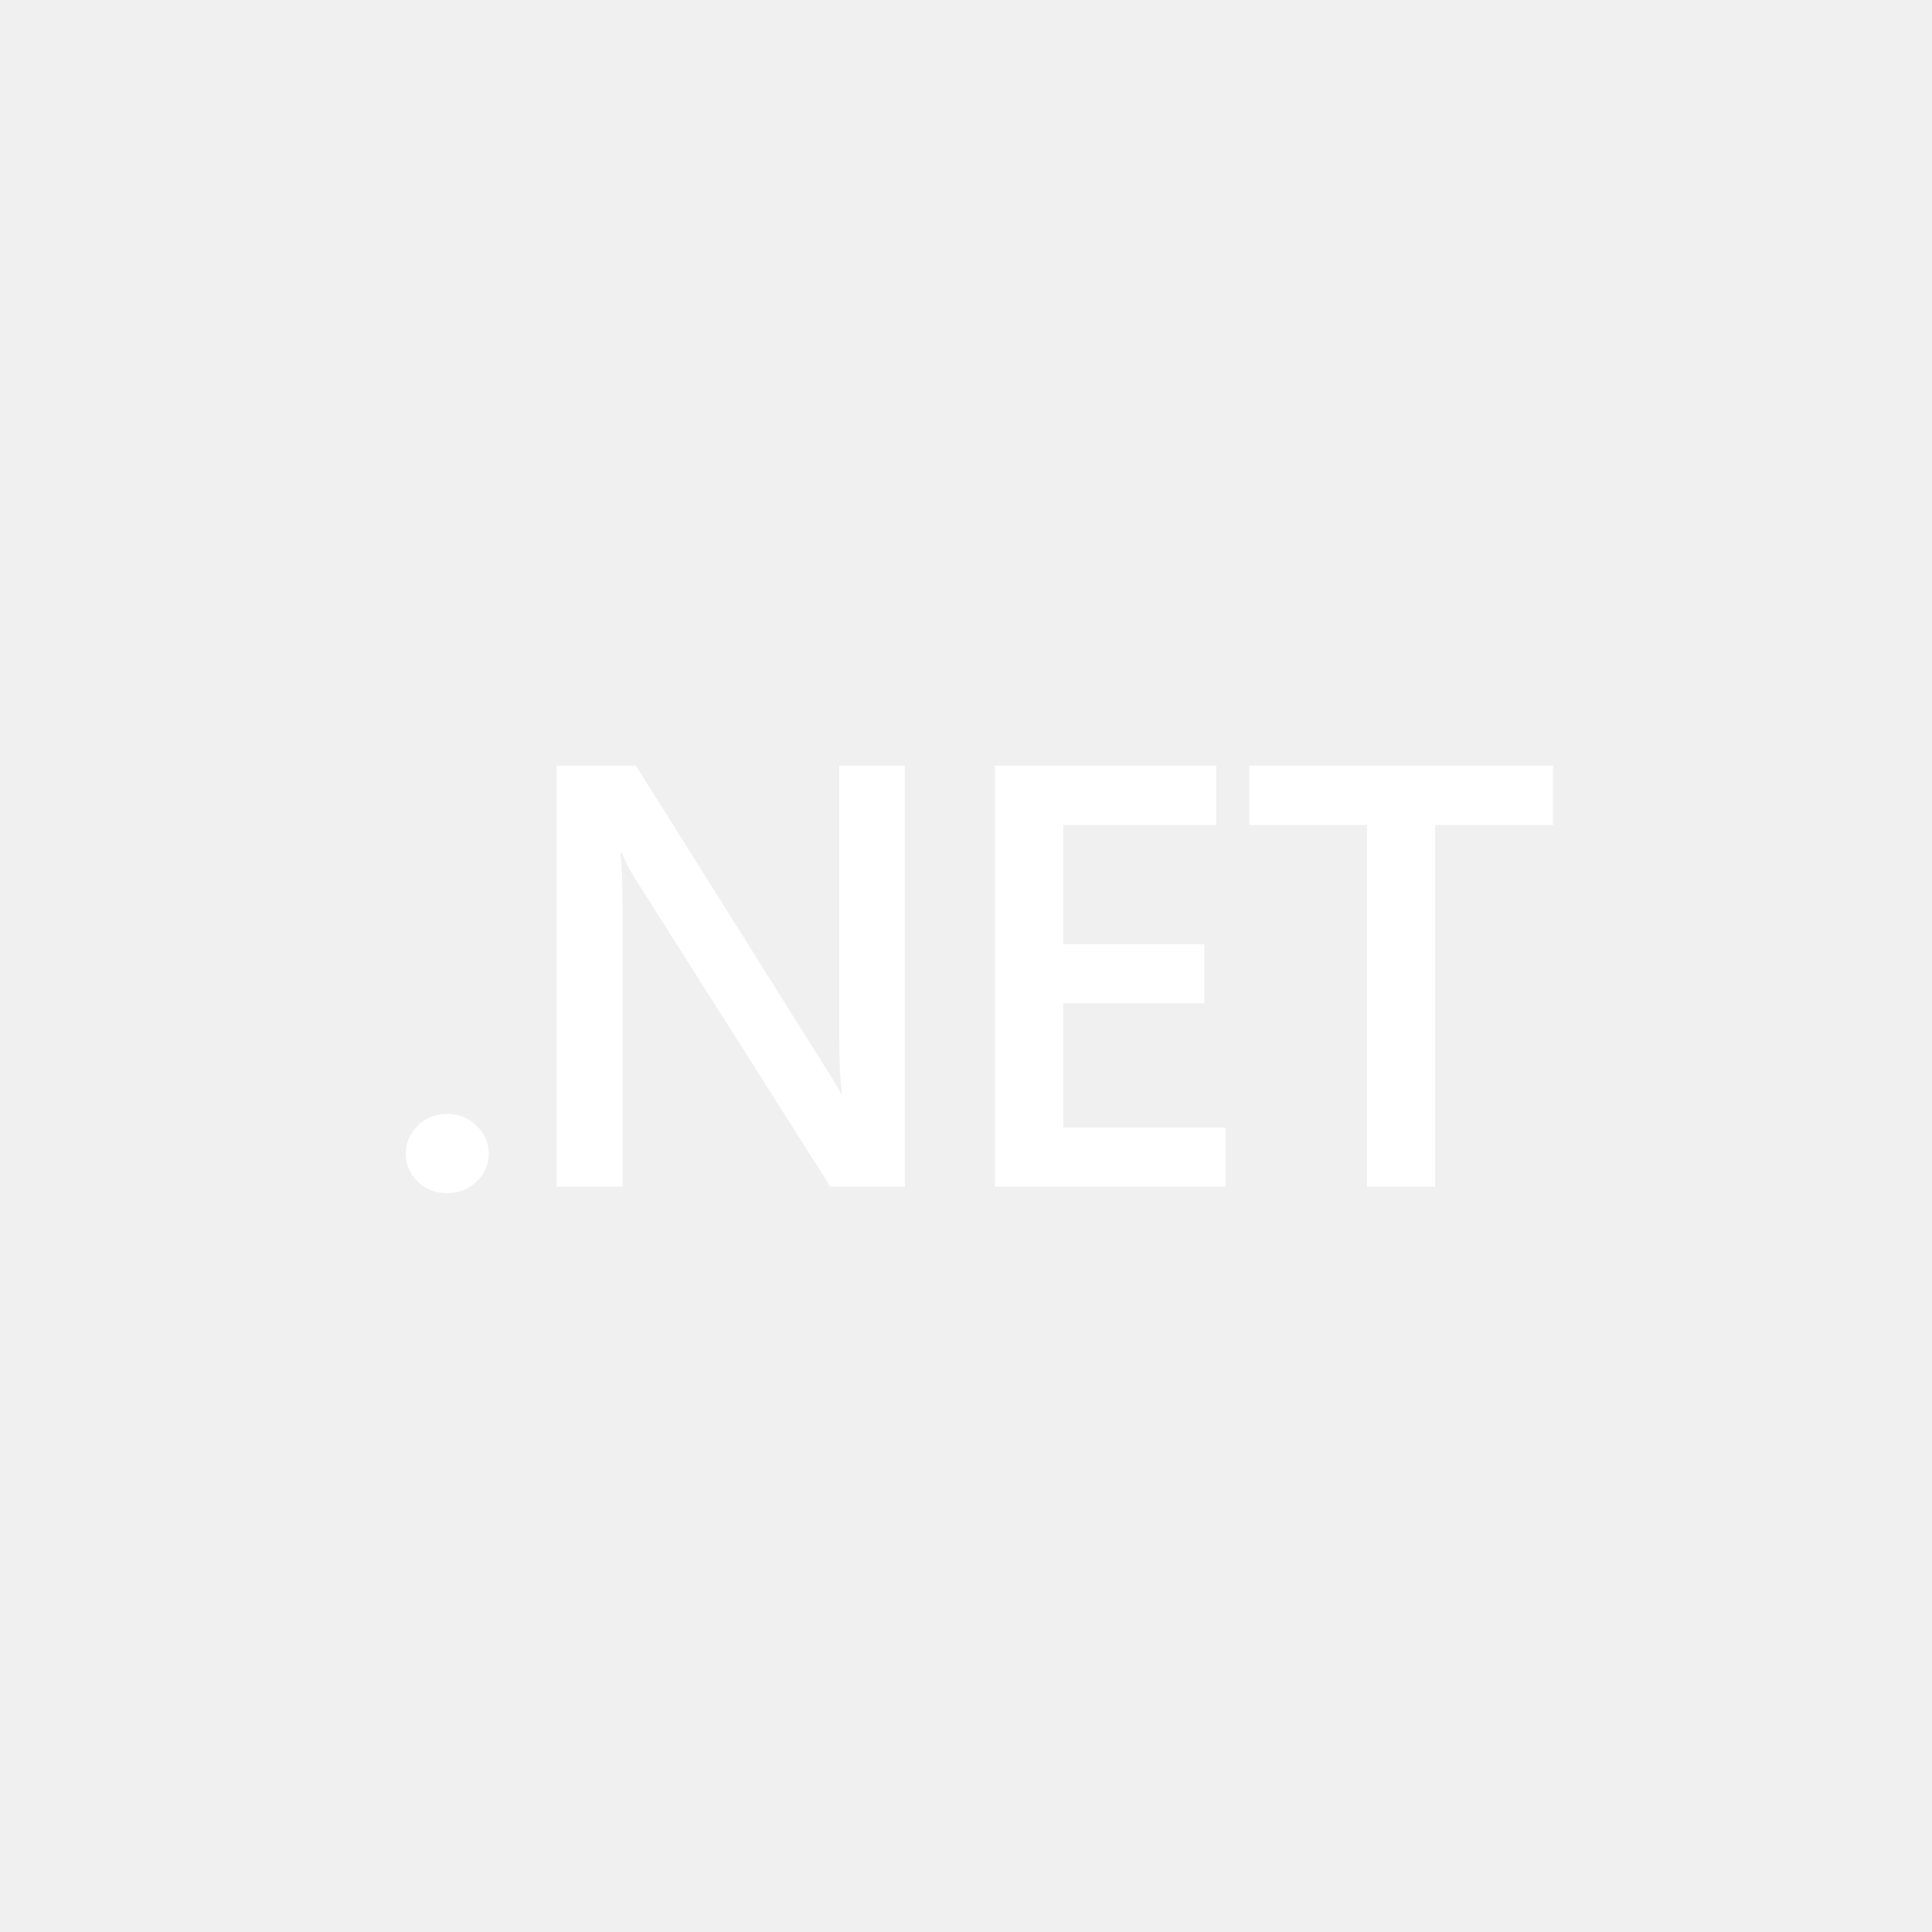
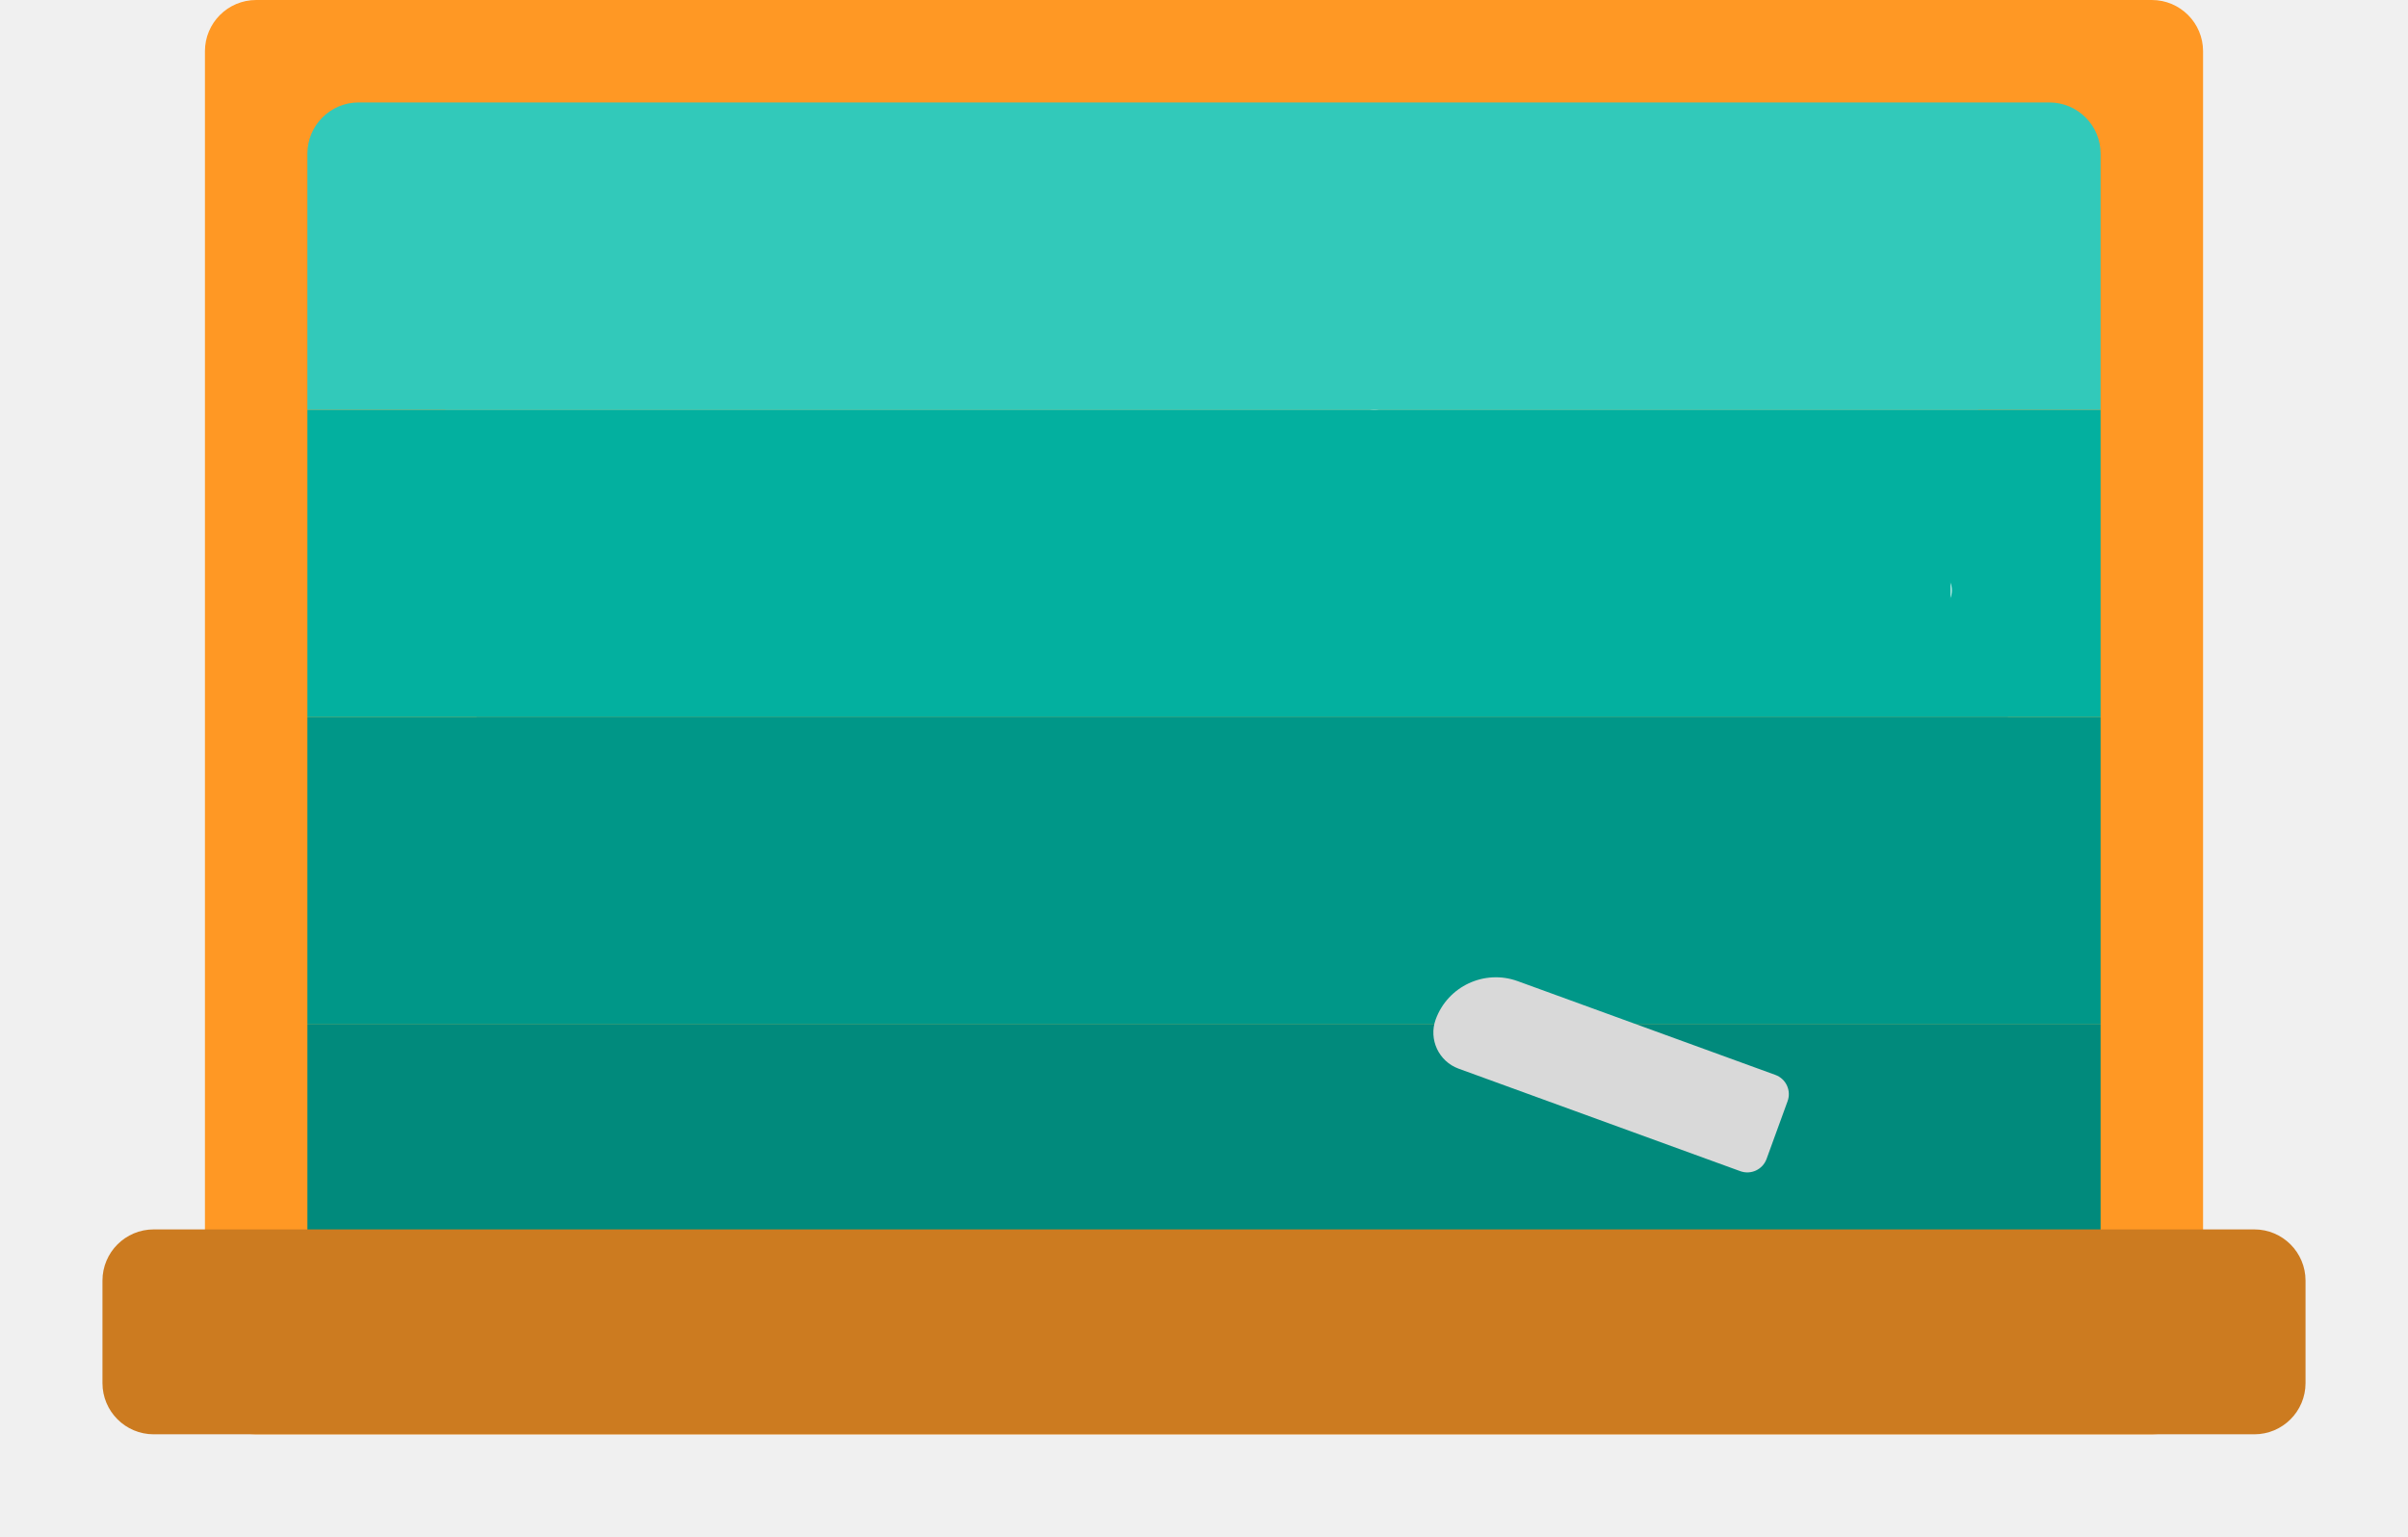
- <svg xmlns="http://www.w3.org/2000/svg" width="456" height="456" viewBox="0 0 456 456" version="1.1" xml:space="preserve" style="fill-rule:evenodd;clip-rule:evenodd;stroke-linejoin:round;stroke-miterlimit:2;">
-   <path d="m 105.5,281.609 c -2.703,0 -5.001,-0.9 -6.893,-2.702 -1.892,-1.848 -2.838,-4.042 -2.838,-6.582 0,-2.587 0.946,-4.804 2.838,-6.652 1.892,-1.848 4.19,-2.772 6.893,-2.772 2.748,0 5.068,0.924 6.96,2.772 1.937,1.848 2.906,4.064 2.906,6.652 0,2.54 -0.968,4.734 -2.906,6.582 -1.892,1.802 -4.212,2.702 -6.96,2.702 z" style="fill:#ffffff;fill-rule:nonzero;stroke-width:0.838" />
-   <path d="M 213.561,280.084 H 195.99 L 149.7,207.054 c -1.171,-1.848 -2.14,-3.765 -2.906,-5.751 h -0.406 c 0.361,2.125 0.541,6.675 0.541,13.65 v 65.132 h -15.543 v -99.36 h 18.719 l 44.737,71.298 c 1.892,2.957 3.109,4.989 3.649,6.098 h 0.27 c -0.45,-2.632 -0.676,-7.09 -0.676,-13.373 v -64.023 h 15.476 z" style="fill:#ffffff;fill-rule:nonzero;stroke-width:0.838" />
-   <path d="m 289.251,280.084 h -54.401 v -99.36 h 52.238 v 13.997 h -36.154 v 28.131 h 33.316 v 13.927 h -33.316 v 29.378 h 38.316 z" style="fill:#ffffff;fill-rule:nonzero;stroke-width:0.838" />
-   <path d="M 366.565,194.721 H 338.722 v 85.363 h -16.084 v -85.363 h -27.775 v -13.997 h 71.701 z" style="fill:#ffffff;fill-rule:nonzero;stroke-width:0.838" />
+ <svg xmlns="http://www.w3.org/2000/svg" id="eydlB1pNI4i1" viewBox="0 0 235 150" shape-rendering="geometricPrecision" text-rendering="geometricPrecision">
+   <defs>
+     <filter id="eydlB1pNI4i15-filter" x="-150%" width="400%" y="-150%" height="400%">
+       <feGaussianBlur id="eydlB1pNI4i15-filter-blur-0" stdDeviation="0,0" result="result" />
+       <feGaussianBlur id="eydlB1pNI4i15-filter-drop-shadow-0-blur" in="result" stdDeviation="0,0" />
+       <feOffset id="eydlB1pNI4i15-filter-drop-shadow-0-offset" dx="0" dy="0" result="tmp" />
+       <feFlood id="eydlB1pNI4i15-filter-drop-shadow-0-flood" flood-color="rgba(0,0,0,0)" />
+       <feComposite id="eydlB1pNI4i15-filter-drop-shadow-0-composite" operator="in" in2="tmp" />
+       <feMerge id="eydlB1pNI4i15-filter-drop-shadow-0-merge" result="result">
+         <feMergeNode id="eydlB1pNI4i15-filter-drop-shadow-0-merge-node-1" />
+         <feMergeNode id="eydlB1pNI4i15-filter-drop-shadow-0-merge-node-2" in="result" />
+       </feMerge>
+       <feComponentTransfer id="eydlB1pNI4i15-filter-brightness-0" result="result">
+         <feFuncR id="eydlB1pNI4i15-filter-brightness-0-R" type="linear" slope="1" />
+         <feFuncG id="eydlB1pNI4i15-filter-brightness-0-G" type="linear" slope="1" />
+         <feFuncB id="eydlB1pNI4i15-filter-brightness-0-B" type="linear" slope="1" />
+       </feComponentTransfer>
+       <feGaussianBlur id="eydlB1pNI4i15-filter-drop-shadow-1-blur" in="result" stdDeviation="0,0" />
+       <feOffset id="eydlB1pNI4i15-filter-drop-shadow-1-offset" dx="0" dy="0" result="tmp" />
+       <feFlood id="eydlB1pNI4i15-filter-drop-shadow-1-flood" flood-color="rgba(0,0,0,0)" />
+       <feComposite id="eydlB1pNI4i15-filter-drop-shadow-1-composite" operator="in" in2="tmp" />
+       <feMerge id="eydlB1pNI4i15-filter-drop-shadow-1-merge" result="result">
+         <feMergeNode id="eydlB1pNI4i15-filter-drop-shadow-1-merge-node-1" />
+         <feMergeNode id="eydlB1pNI4i15-filter-drop-shadow-1-merge-node-2" in="result" />
+       </feMerge>
+       <feGaussianBlur id="eydlB1pNI4i15-filter-blur-1" stdDeviation="0,0" result="result" />
+     </filter>
+     <filter id="eydlB1pNI4i16-filter" x="-150%" width="400%" y="-150%" height="400%">
+       <feGaussianBlur id="eydlB1pNI4i16-filter-blur-0" stdDeviation="0,0" result="result" />
+       <feGaussianBlur id="eydlB1pNI4i16-filter-drop-shadow-0-blur" in="result" stdDeviation="0,0" />
+       <feOffset id="eydlB1pNI4i16-filter-drop-shadow-0-offset" dx="0" dy="0" result="tmp" />
+       <feFlood id="eydlB1pNI4i16-filter-drop-shadow-0-flood" flood-color="rgba(0,0,0,0)" />
+       <feComposite id="eydlB1pNI4i16-filter-drop-shadow-0-composite" operator="in" in2="tmp" />
+       <feMerge id="eydlB1pNI4i16-filter-drop-shadow-0-merge" result="result">
+         <feMergeNode id="eydlB1pNI4i16-filter-drop-shadow-0-merge-node-1" />
+         <feMergeNode id="eydlB1pNI4i16-filter-drop-shadow-0-merge-node-2" in="result" />
+       </feMerge>
+       <feComponentTransfer id="eydlB1pNI4i16-filter-brightness-0" result="result">
+         <feFuncR id="eydlB1pNI4i16-filter-brightness-0-R" type="linear" slope="1" />
+         <feFuncG id="eydlB1pNI4i16-filter-brightness-0-G" type="linear" slope="1" />
+         <feFuncB id="eydlB1pNI4i16-filter-brightness-0-B" type="linear" slope="1" />
+       </feComponentTransfer>
+       <feGaussianBlur id="eydlB1pNI4i16-filter-drop-shadow-1-blur" in="result" stdDeviation="0,0" />
+       <feOffset id="eydlB1pNI4i16-filter-drop-shadow-1-offset" dx="0" dy="0" result="tmp" />
+       <feFlood id="eydlB1pNI4i16-filter-drop-shadow-1-flood" flood-color="rgba(0,0,0,0)" />
+       <feComposite id="eydlB1pNI4i16-filter-drop-shadow-1-composite" operator="in" in2="tmp" />
+       <feMerge id="eydlB1pNI4i16-filter-drop-shadow-1-merge" result="result">
+         <feMergeNode id="eydlB1pNI4i16-filter-drop-shadow-1-merge-node-1" />
+         <feMergeNode id="eydlB1pNI4i16-filter-drop-shadow-1-merge-node-2" in="result" />
+       </feMerge>
+       <feGaussianBlur id="eydlB1pNI4i16-filter-blur-1" stdDeviation="0,0" result="result" />
+     </filter>
+     <filter id="eydlB1pNI4i17-filter" x="-150%" width="400%" y="-150%" height="400%">
+       <feGaussianBlur id="eydlB1pNI4i17-filter-blur-0" stdDeviation="0,0" result="result" />
+       <feGaussianBlur id="eydlB1pNI4i17-filter-drop-shadow-0-blur" in="result" stdDeviation="0,0" />
+       <feOffset id="eydlB1pNI4i17-filter-drop-shadow-0-offset" dx="0" dy="0" result="tmp" />
+       <feFlood id="eydlB1pNI4i17-filter-drop-shadow-0-flood" flood-color="rgba(0,0,0,0)" />
+       <feComposite id="eydlB1pNI4i17-filter-drop-shadow-0-composite" operator="in" in2="tmp" />
+       <feMerge id="eydlB1pNI4i17-filter-drop-shadow-0-merge" result="result">
+         <feMergeNode id="eydlB1pNI4i17-filter-drop-shadow-0-merge-node-1" />
+         <feMergeNode id="eydlB1pNI4i17-filter-drop-shadow-0-merge-node-2" in="result" />
+       </feMerge>
+       <feComponentTransfer id="eydlB1pNI4i17-filter-brightness-0" result="result">
+         <feFuncR id="eydlB1pNI4i17-filter-brightness-0-R" type="linear" slope="1" />
+         <feFuncG id="eydlB1pNI4i17-filter-brightness-0-G" type="linear" slope="1" />
+         <feFuncB id="eydlB1pNI4i17-filter-brightness-0-B" type="linear" slope="1" />
+       </feComponentTransfer>
+       <feGaussianBlur id="eydlB1pNI4i17-filter-drop-shadow-1-blur" in="result" stdDeviation="0,0" />
+       <feOffset id="eydlB1pNI4i17-filter-drop-shadow-1-offset" dx="0" dy="0" result="tmp" />
+       <feFlood id="eydlB1pNI4i17-filter-drop-shadow-1-flood" flood-color="rgba(0,0,0,0)" />
+       <feComposite id="eydlB1pNI4i17-filter-drop-shadow-1-composite" operator="in" in2="tmp" />
+       <feMerge id="eydlB1pNI4i17-filter-drop-shadow-1-merge" result="result">
+         <feMergeNode id="eydlB1pNI4i17-filter-drop-shadow-1-merge-node-1" />
+         <feMergeNode id="eydlB1pNI4i17-filter-drop-shadow-1-merge-node-2" in="result" />
+       </feMerge>
+       <feGaussianBlur id="eydlB1pNI4i17-filter-blur-1" stdDeviation="0,0" result="result" />
+     </filter>
+   </defs>
+   <g>
+     <rect width="195" height="140" rx="5" ry="5" transform="translate(20 0)" fill="#ff9824" />
+   </g>
+   <g>
+     <g clip-path="url(#eydlB1pNI4i11)">
+       <g>
+         <rect width="175" height="30" rx="0" ry="0" transform="translate(30 100)" fill="#018a7c" />
+         <rect width="175" height="30" rx="0" ry="0" transform="translate(30 70)" fill="#009788" />
+         <rect width="175" height="30" rx="0" ry="0" transform="translate(30 40)" fill="#03b09f" />
+         <rect width="175" height="30" rx="0" ry="0" transform="translate(30 10)" fill="#32c9ba" />
+       </g>
+       <clipPath id="eydlB1pNI4i11">
+         <rect width="175" height="120" rx="5" ry="5" transform="translate(30 10)" fill="#fff" />
+       </clipPath>
+     </g>
+   </g>
+   <g>
+     <rect width="215" height="20" rx="5" ry="5" transform="translate(10 120)" fill="#cc7b20" />
+   </g>
+   <path style="mix-blend-mode:hard-light" d="M44.448,29.344L51.637,25l6.74,5.243q5.392-5.243,5.841-5.243t5.392,5.692l8.537-5.692l5.392,6.591l10.334-6.591l7.189,4.793l8.088-4.793l8.35,6.141l8.724-6.141l5.841,7.939l10.287-7.939l5.769,6.141l10.572-6.141l11.145,6.591l5.3-6.591l11.295,6.591" transform="translate(2.059463 5.061476)" filter="url(#eydlB1pNI4i15-filter)" fill="none" stroke="#d9d9d9" stroke-width="4" stroke-linecap="round" stroke-linejoin="round" />
+   <path style="mix-blend-mode:hard-light" d="M44.448,29.344L51.637,25l6.74,5.243q5.392-5.243,5.841-5.243t5.392,5.692l8.537-5.692l5.392,6.591l10.334-6.591l7.189,4.793l8.088-4.793l8.35,6.141l8.724-6.141l5.841,7.939l10.287-7.939l5.769,6.141l10.572-6.141l11.145,6.591l5.3-6.591l11.295,6.591" transform="translate(6.568901 48.23924)" filter="url(#eydlB1pNI4i16-filter)" fill="none" stroke="#d9d9d9" stroke-width="4" stroke-linecap="round" stroke-linejoin="round" />
+   <path style="mix-blend-mode:hard-light" d="M44.448,29.344L51.637,25l6.74,5.243q5.392-5.243,5.841-5.243t5.392,5.692l8.537-5.692l5.392,6.591l10.334-6.591l7.189,4.793l8.088-4.793l8.35,6.141l8.724-6.141l5.841,7.939l10.287-7.939l5.769,6.141l10.572-6.141l11.145,6.591l5.3-6.591l11.295,6.591" transform="translate(2.059463 26.03074)" filter="url(#eydlB1pNI4i17-filter)" fill="none" stroke="#d9d9d9" stroke-width="4" stroke-linecap="round" stroke-linejoin="round" />
+   <rect id="eydlB1pNI4i18" width="175" height="30" rx="0" ry="0" transform="matrix(.854781 0 0 0.604731 43.46459 21.85807)" fill="#32c9ba" />
+   <rect id="eydlB1pNI4i19" width="175" height="30" rx="0" ry="0" transform="matrix(.835914 0 0 0.539989 44.05959 46.90017)" fill="#03b09f" />
+   <rect id="eydlB1pNI4i20" width="175" height="30" rx="0" ry="0" transform="matrix(.853924 0 0 0.585795 46.50771 70)" fill="#009788" />
+   <g id="eydlB1pNI4i21" transform="matrix(.939693 0.34202-.34202 0.939693 55.36154-55.05149)">
+     <path d="M185,112c0-1.105-.895-2-2-2h-26.75c-3.452,0-6.25,2.798-6.25,6.25c0,2.071,1.679,3.75,3.75,3.75h29.25c1.105,0,2-.895,2-2v-6Z" transform="translate(-17.5 0)" fill="#d9d9d9" />
+   </g>
</svg>
